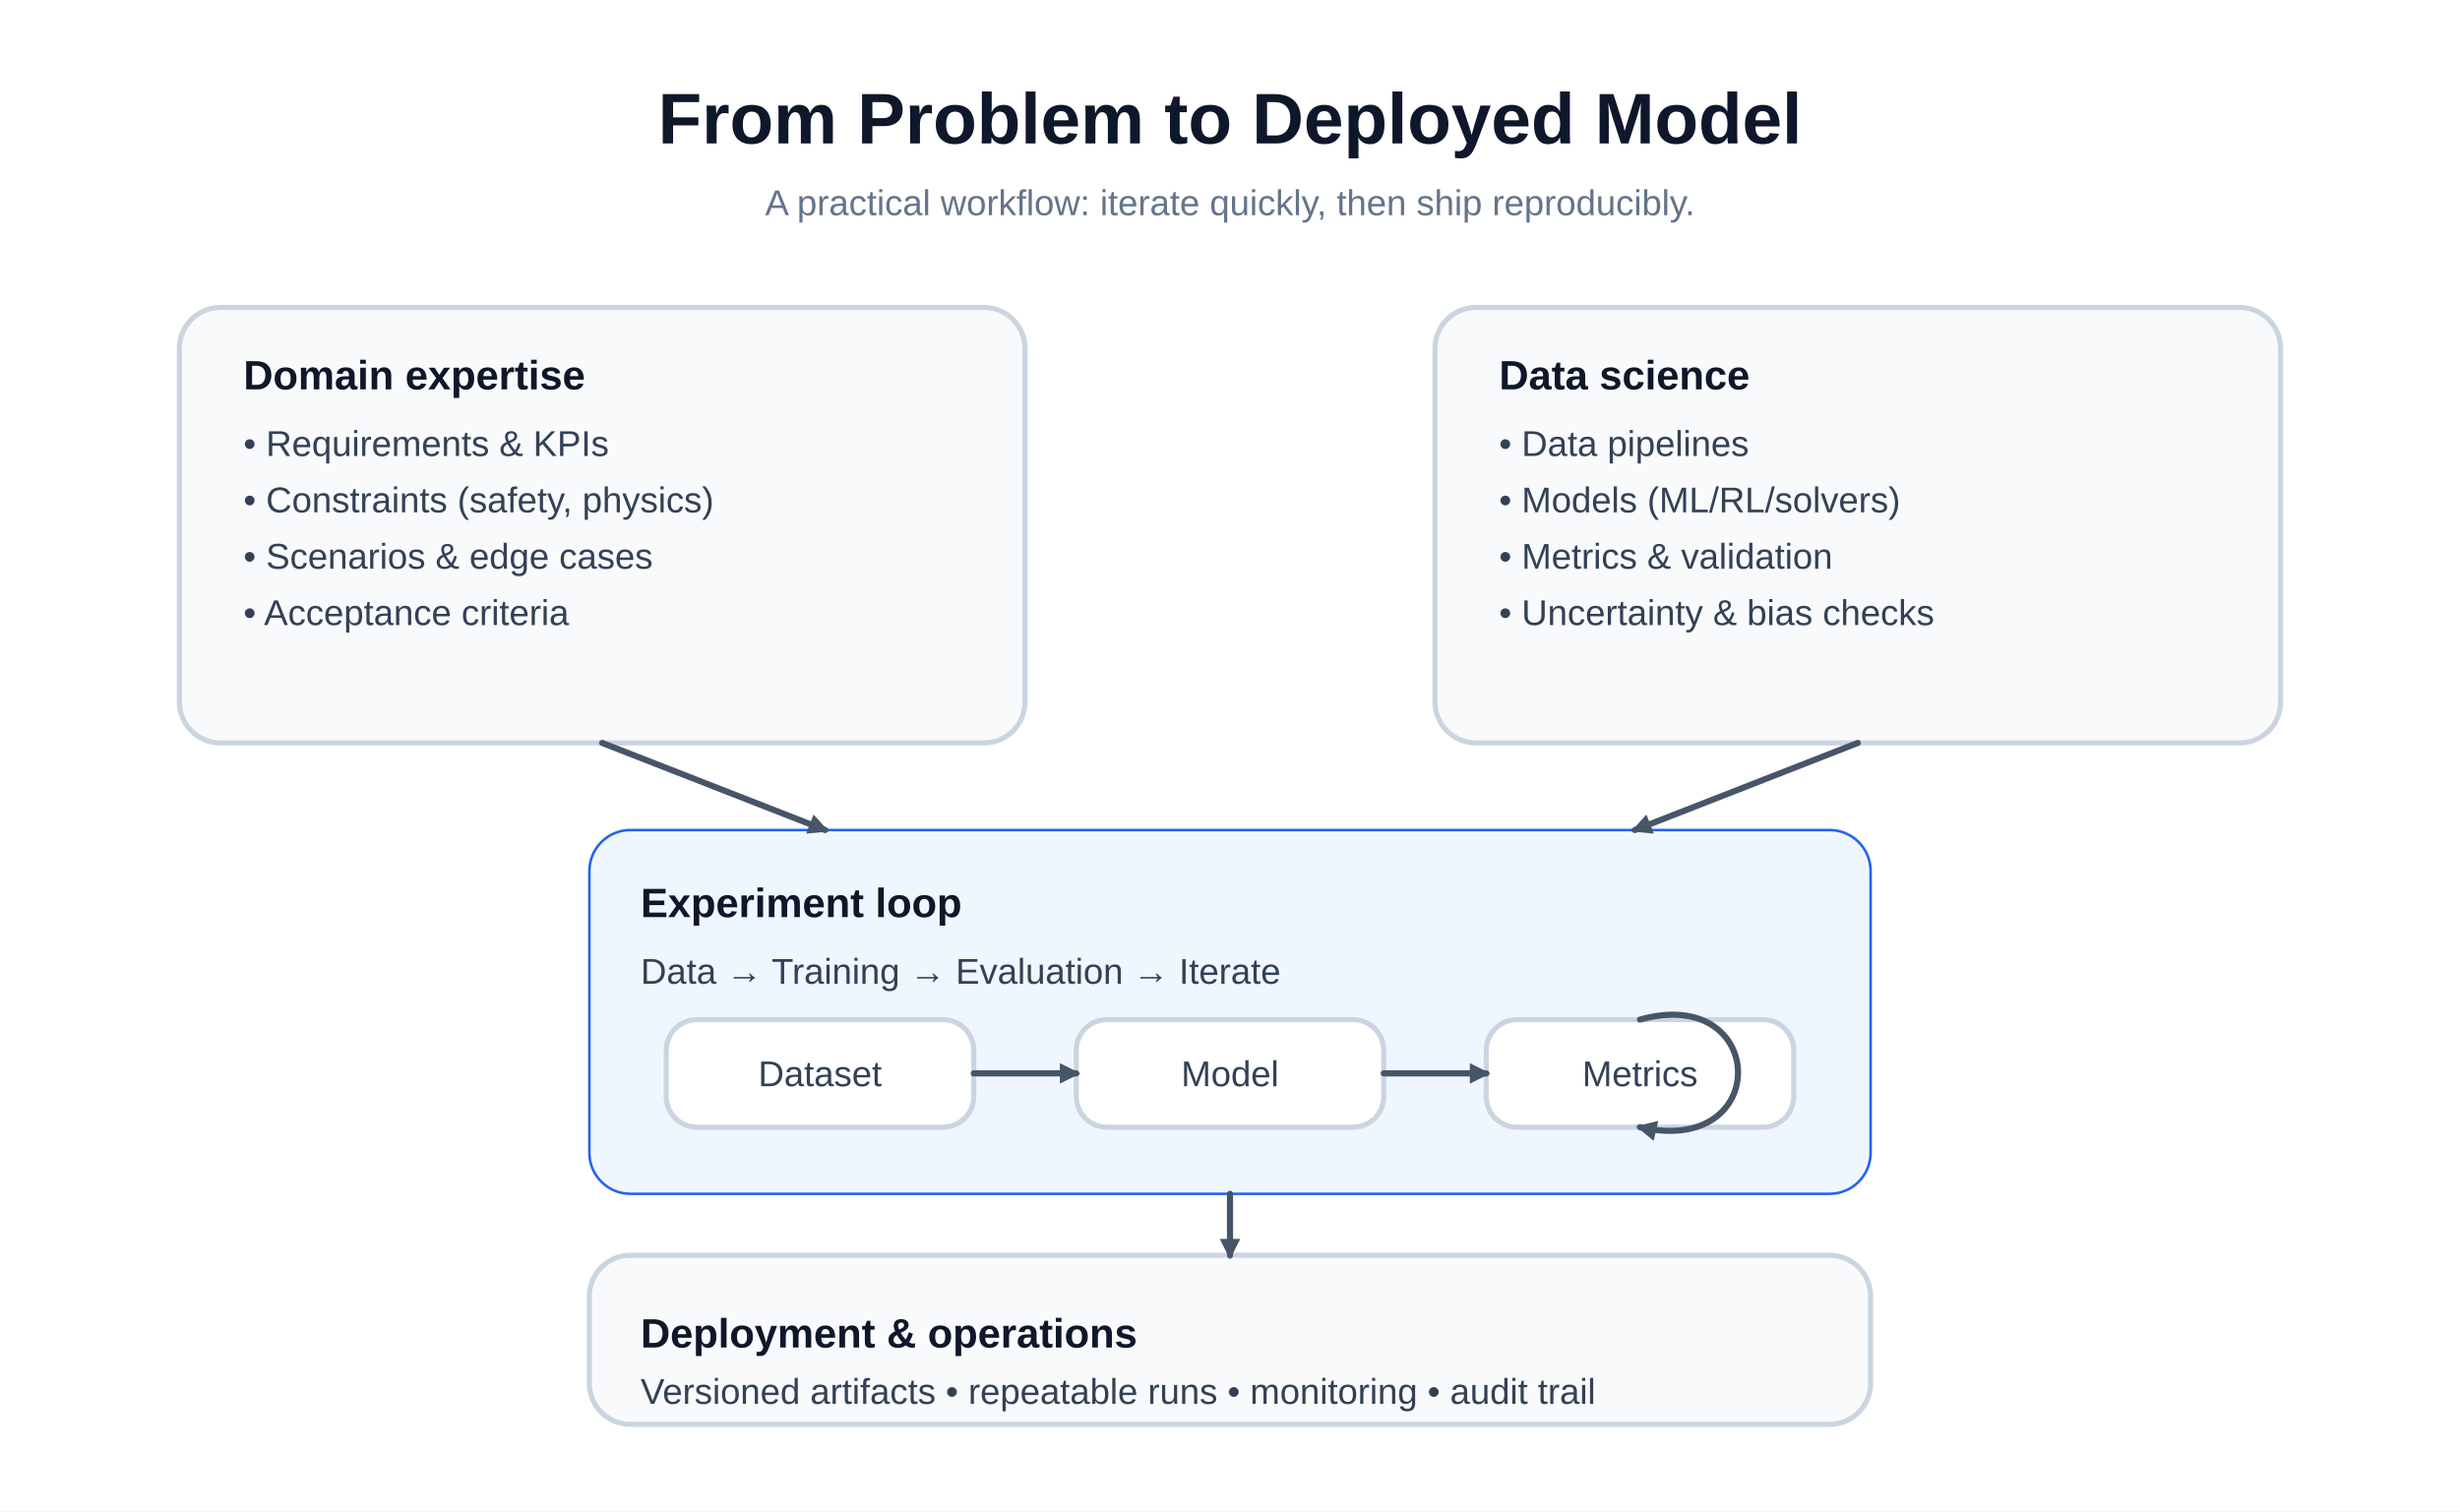
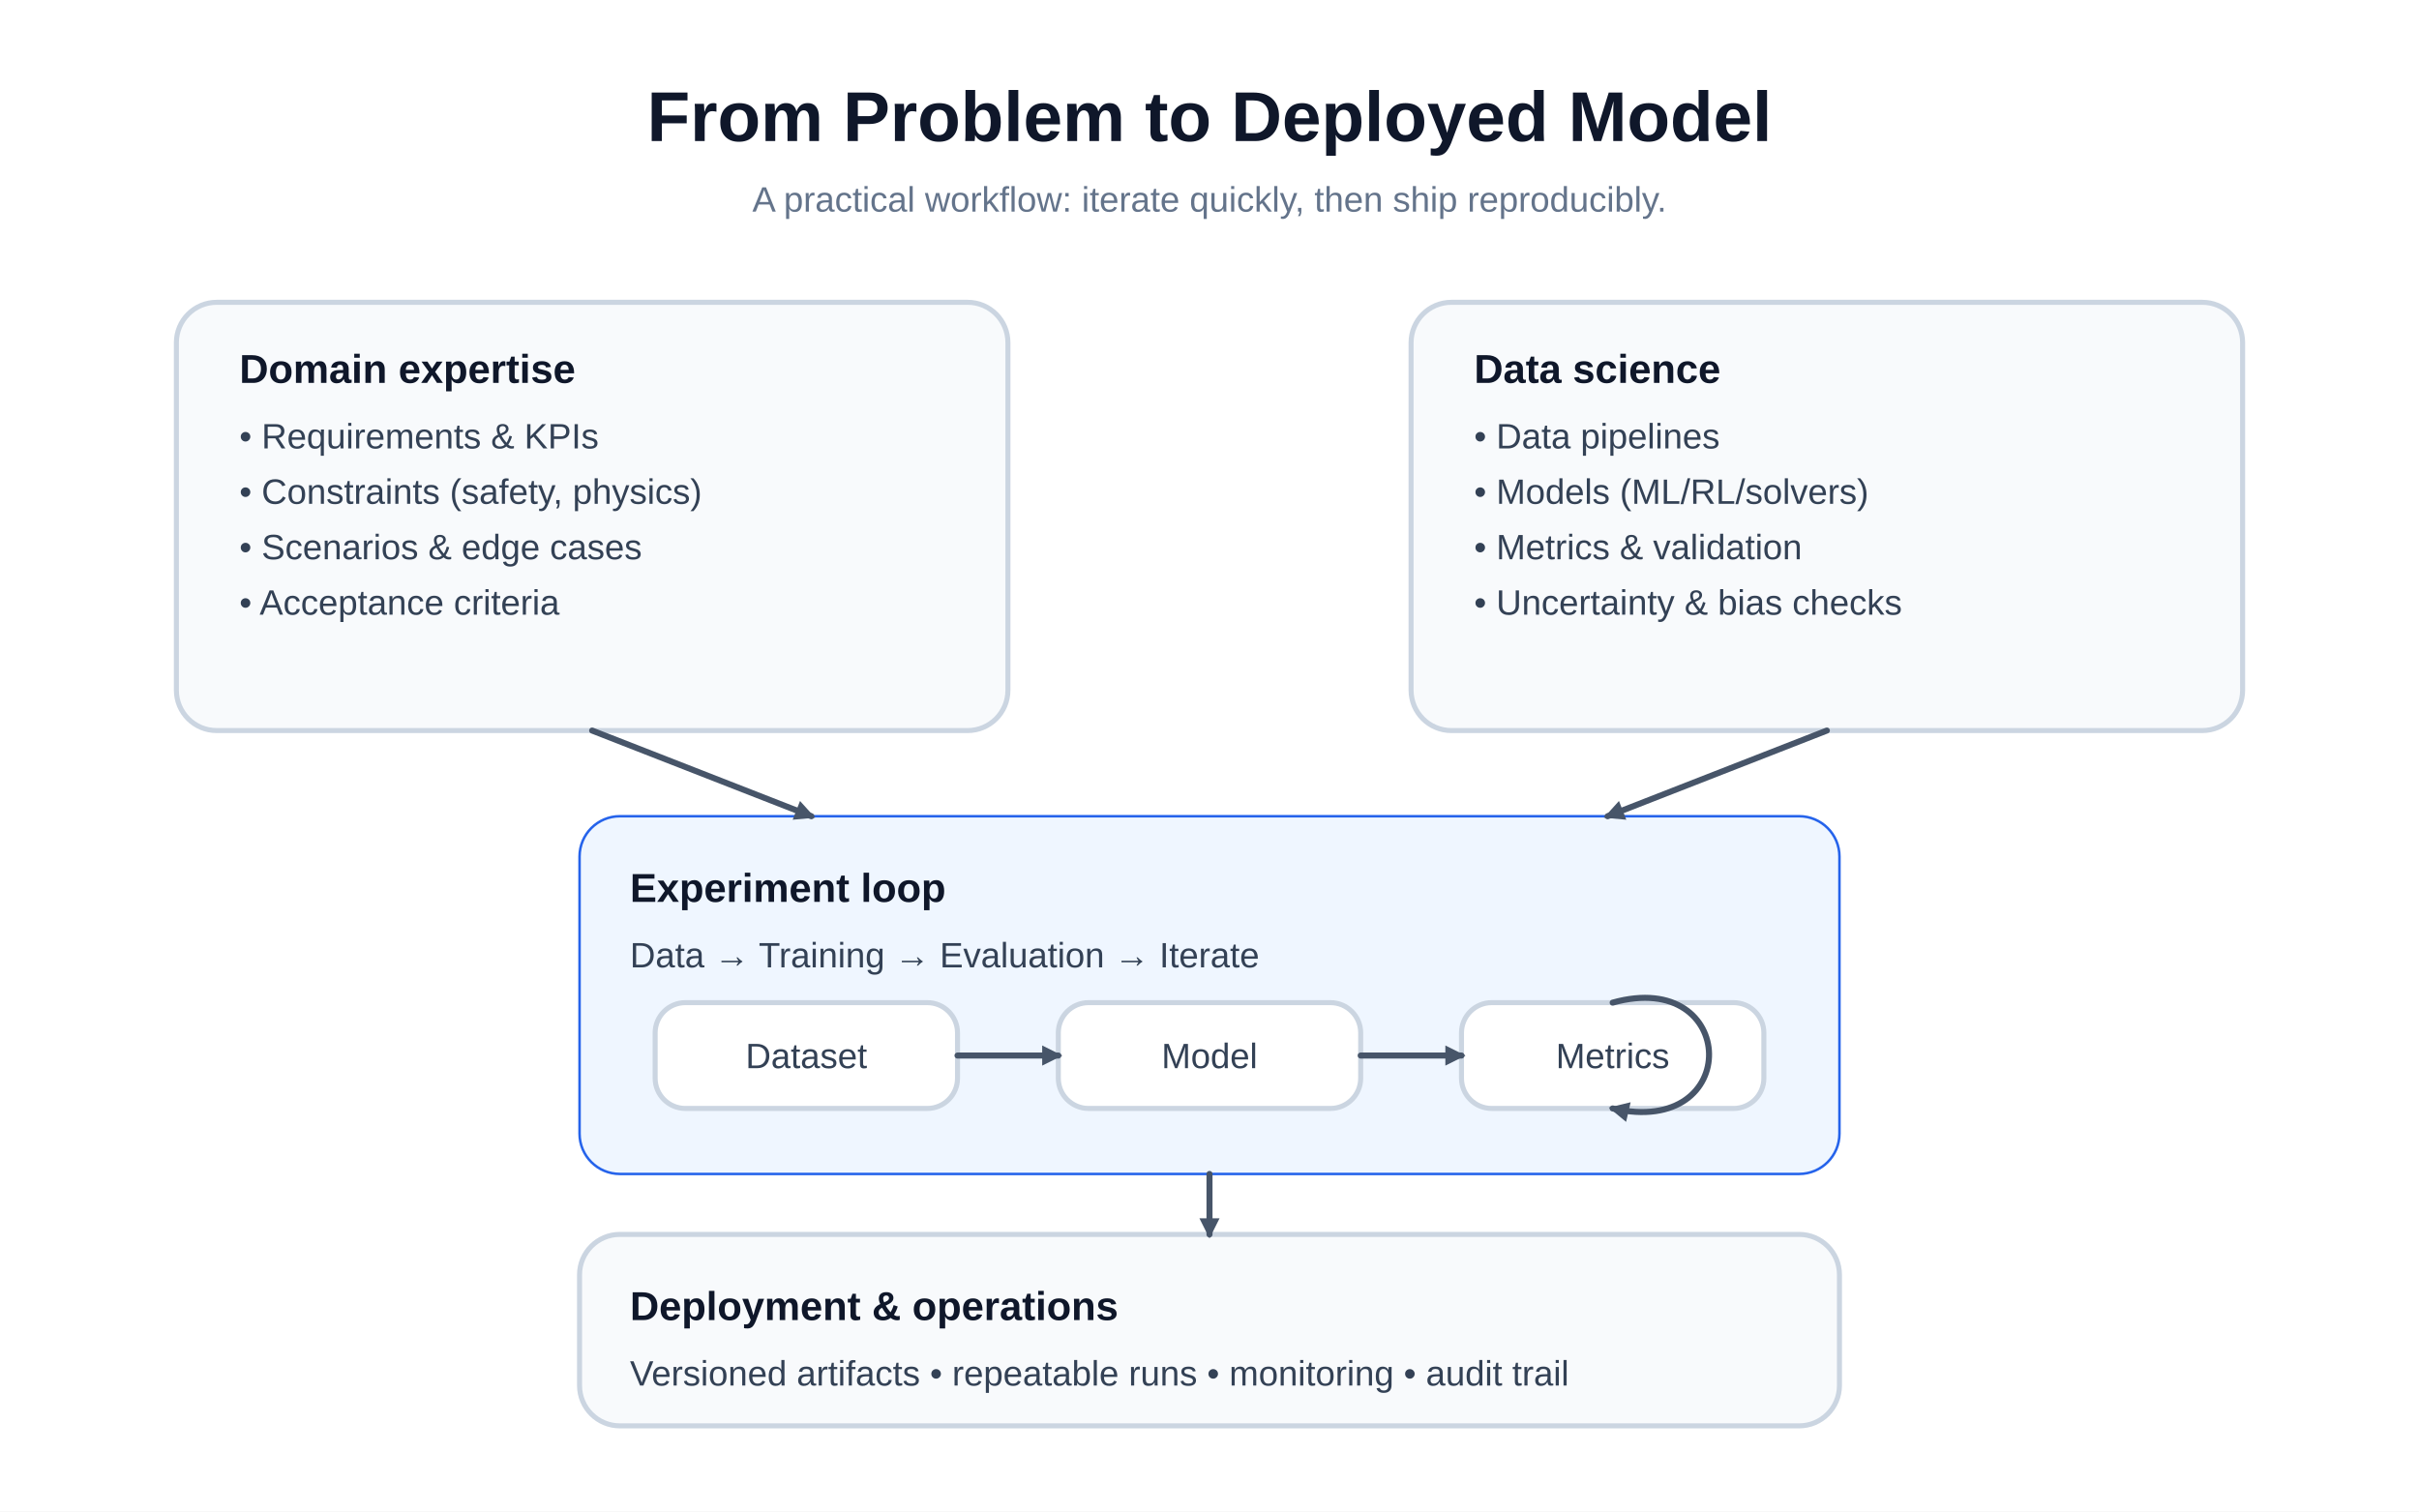
- <svg xmlns="http://www.w3.org/2000/svg" viewBox="0 0 960 590" role="img" aria-labelledby="title desc">
+ <svg xmlns="http://www.w3.org/2000/svg" viewBox="0 0 960 600" role="img" aria-labelledby="title desc">
  <defs>
    <style>
      .bg{fill:#ffffff}
      .title{font:700 28px/1.2 Arial, Helvetica, sans-serif; fill:#0f172a}
      .h{font:700 16px/1.2 Arial, Helvetica, sans-serif; fill:#0f172a}
      .t{font:400 14px/1.4 Arial, Helvetica, sans-serif; fill:#334155}
      .muted{fill:#64748b}
      .box{fill:#f8fafc;stroke:#cbd5e1;stroke-width:2}
      .box-accent{fill:#eff6ff;stroke:#2563eb}
      .chip{fill:#ffffff;stroke:#cbd5e1;stroke-width:2}
      .arrow{stroke:#475569;stroke-width:2.4;fill:none;stroke-linecap:round;marker-end:url(#arrow)}
    </style>
    <marker id="arrow" viewBox="0 0 8 8" refX="6.4" refY="4" markerWidth="8" markerHeight="8" orient="auto-start-reverse" markerUnits="userSpaceOnUse">
      <path d="M 0 0 L 8 4 L 0 8 z" fill="#475569" />
    </marker>
  </defs>
-   <rect class="bg" x="0" y="0" width="960" height="590" />
+   <rect class="bg" x="0" y="0" width="960" height="600" />
  <text class="title" x="480" y="56" text-anchor="middle">From Problem to Deployed Model</text>
  <text class="t muted" x="480" y="84" text-anchor="middle">A practical workflow: iterate quickly, then ship reproducibly.</text>
  <rect class="box" x="70" y="120" rx="16" ry="16" width="330" height="170" />
  <text class="h" x="95" y="152">Domain expertise</text>
  <text class="t" x="95" y="178">• Requirements &amp; KPIs</text>
  <text class="t" x="95" y="200">• Constraints (safety, physics)</text>
  <text class="t" x="95" y="222">• Scenarios &amp; edge cases</text>
  <text class="t" x="95" y="244">• Acceptance criteria</text>
  <rect class="box" x="560" y="120" rx="16" ry="16" width="330" height="170" />
  <text class="h" x="585" y="152">Data science</text>
  <text class="t" x="585" y="178">• Data pipelines</text>
  <text class="t" x="585" y="200">• Models (ML/RL/solvers)</text>
  <text class="t" x="585" y="222">• Metrics &amp; validation</text>
  <text class="t" x="585" y="244">• Uncertainty &amp; bias checks</text>
  <rect class="box-accent" x="230" y="324" rx="16" ry="16" width="500" height="142" />
  <text class="h" x="250" y="358">Experiment loop</text>
  <text class="t" x="250" y="384">Data → Training → Evaluation → Iterate</text>
  <rect class="chip" x="260" y="398" rx="12" ry="12" width="120" height="42" />
  <text class="t" x="320" y="424" text-anchor="middle">Dataset</text>
  <rect class="chip" x="420" y="398" rx="12" ry="12" width="120" height="42" />
  <text class="t" x="480" y="424" text-anchor="middle">Model</text>
  <rect class="chip" x="580" y="398" rx="12" ry="12" width="120" height="42" />
  <text class="t" x="640" y="424" text-anchor="middle">Metrics</text>
  <line class="arrow" x1="380" y1="419" x2="420" y2="419" />
  <line class="arrow" x1="540" y1="419" x2="580" y2="419" />
  <path class="arrow" d="M 640 398 C 690 384 692 452 640 440" />
-   <rect class="box" x="230" y="490" rx="16" ry="16" width="500" height="66" />
-   <text class="h" x="250" y="526">Deployment &amp; operations</text>
-   <text class="t" x="250" y="548">Versioned artifacts • repeatable runs • monitoring • audit trail</text>
+   <rect class="box" x="230" y="490" rx="16" ry="16" width="500" height="76" />
+   <text class="h" x="250" y="524">Deployment &amp; operations</text>
+   <text class="t" x="250" y="550">Versioned artifacts • repeatable runs • monitoring • audit trail</text>
  <line class="arrow" x1="235" y1="290" x2="322" y2="324" />
  <line class="arrow" x1="725" y1="290" x2="638" y2="324" />
  <line class="arrow" x1="480" y1="466" x2="480" y2="490" />
</svg>
